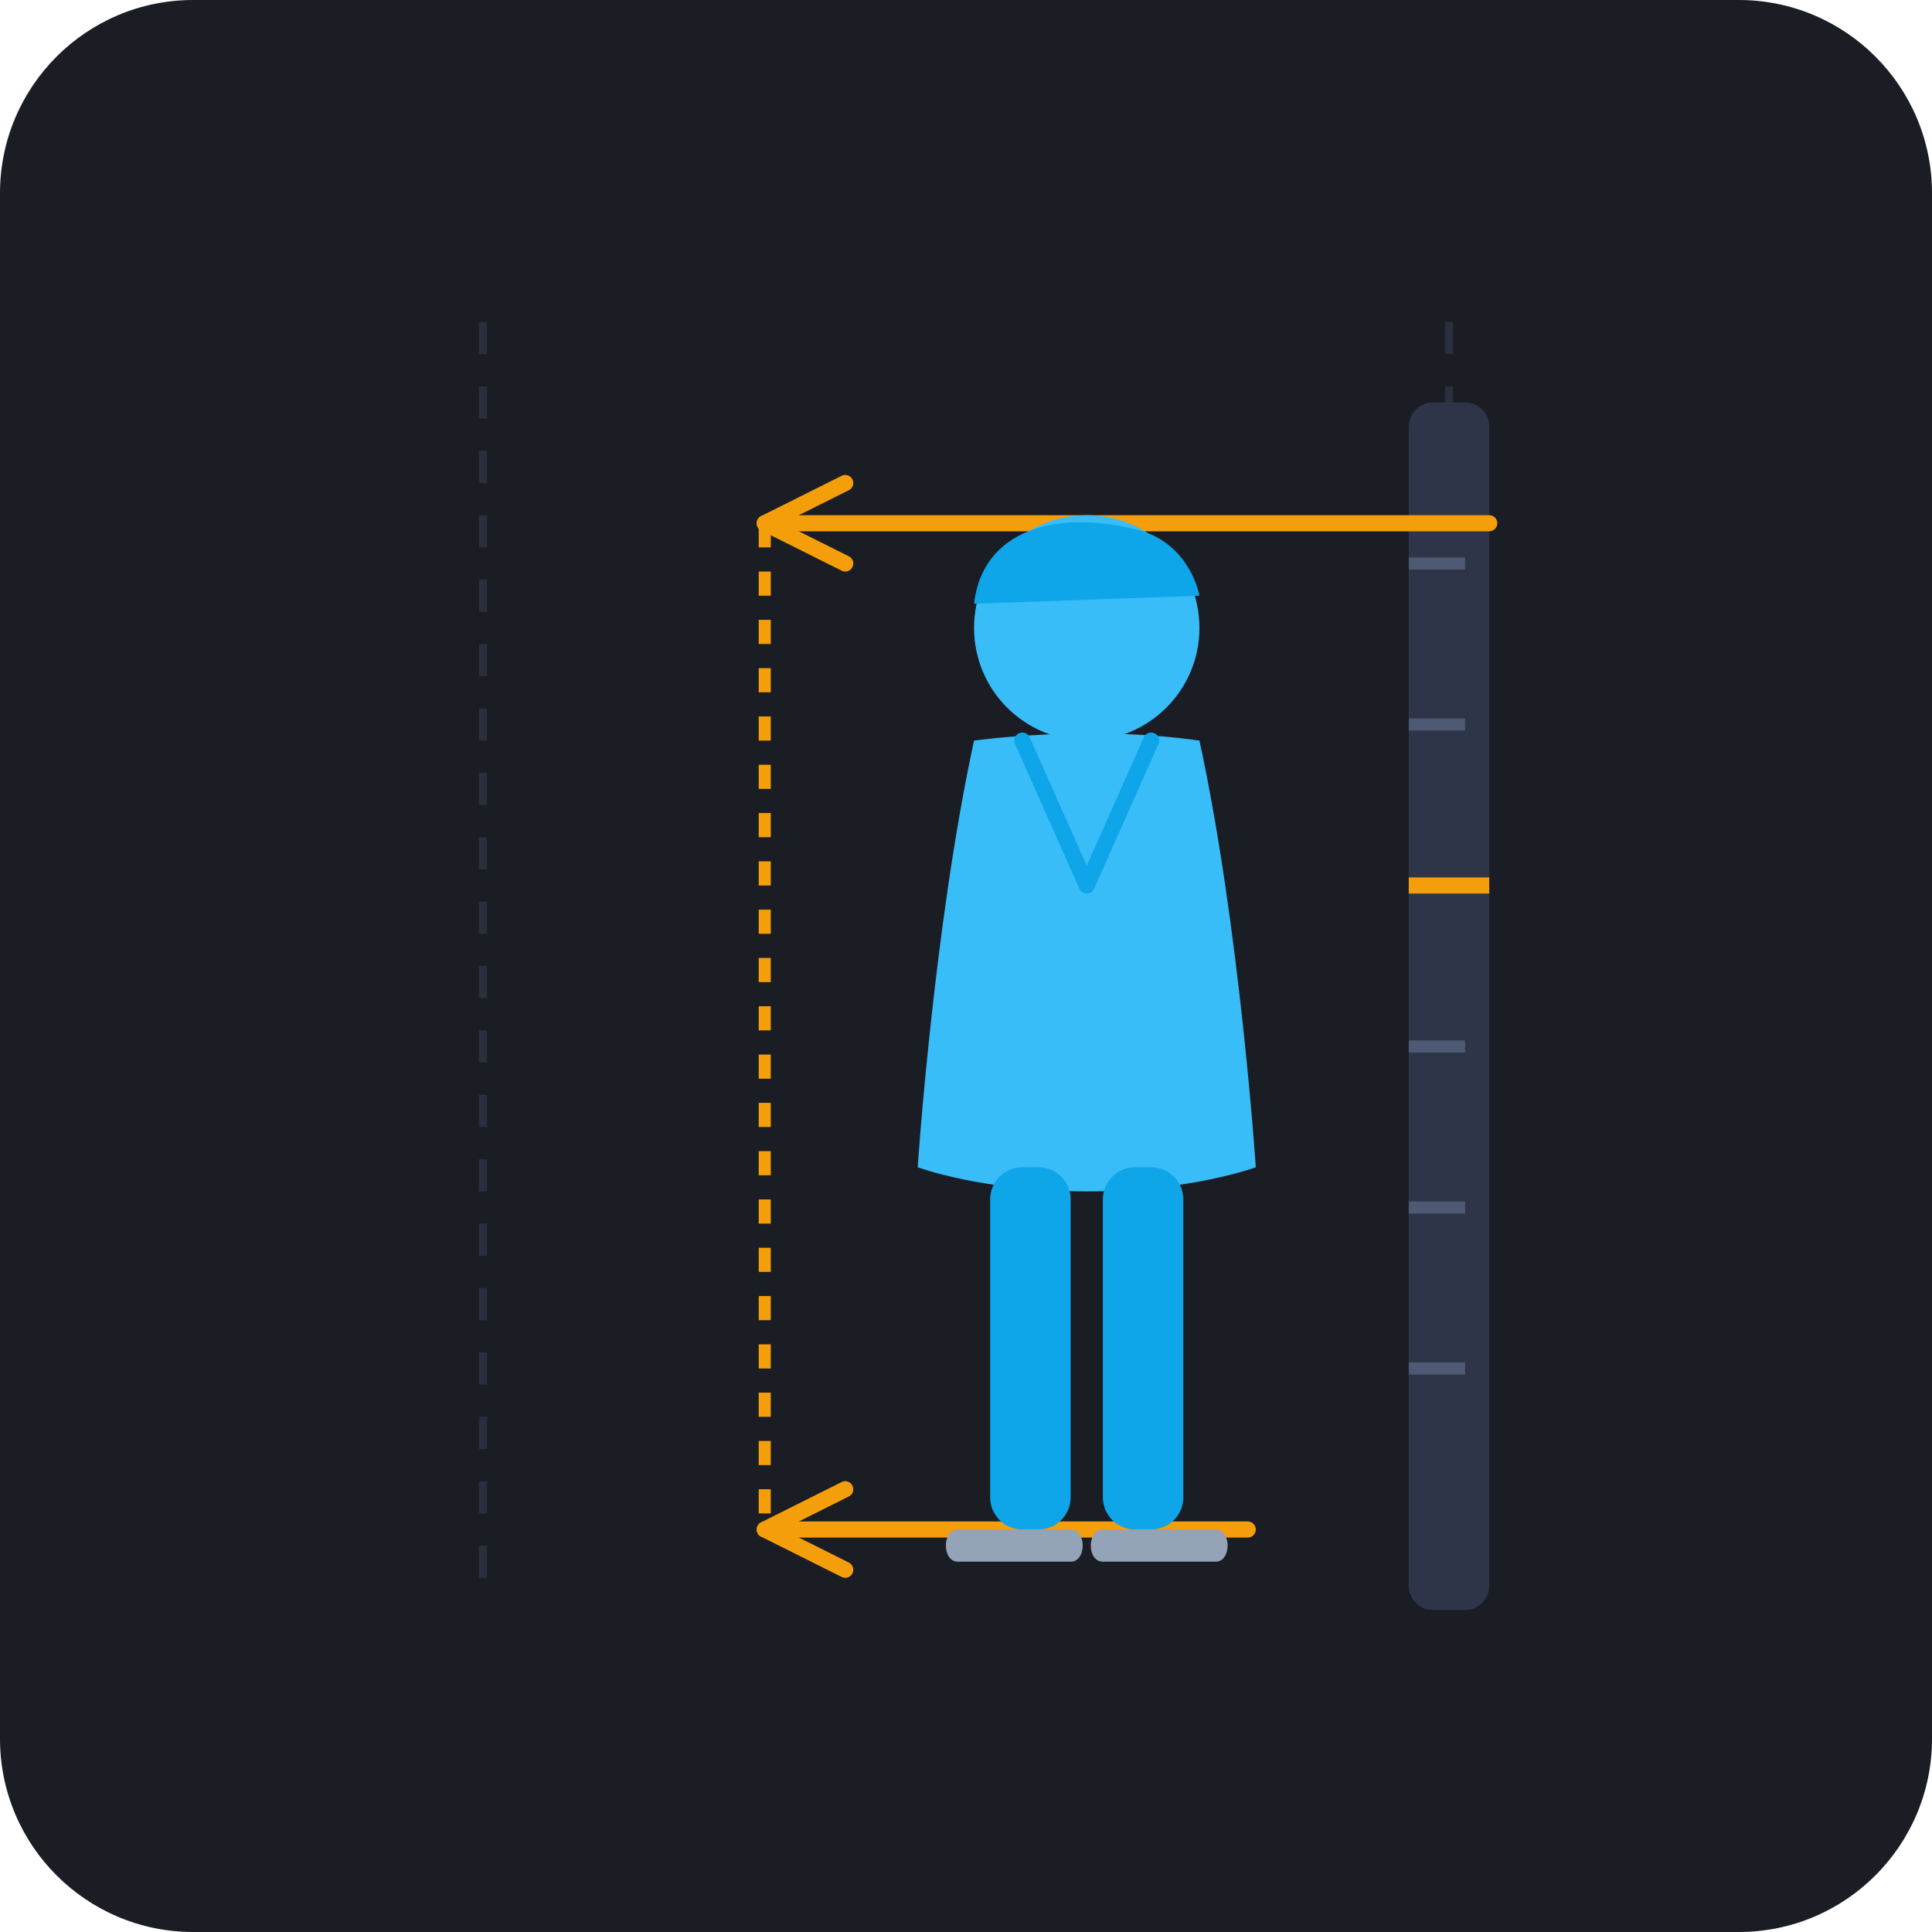
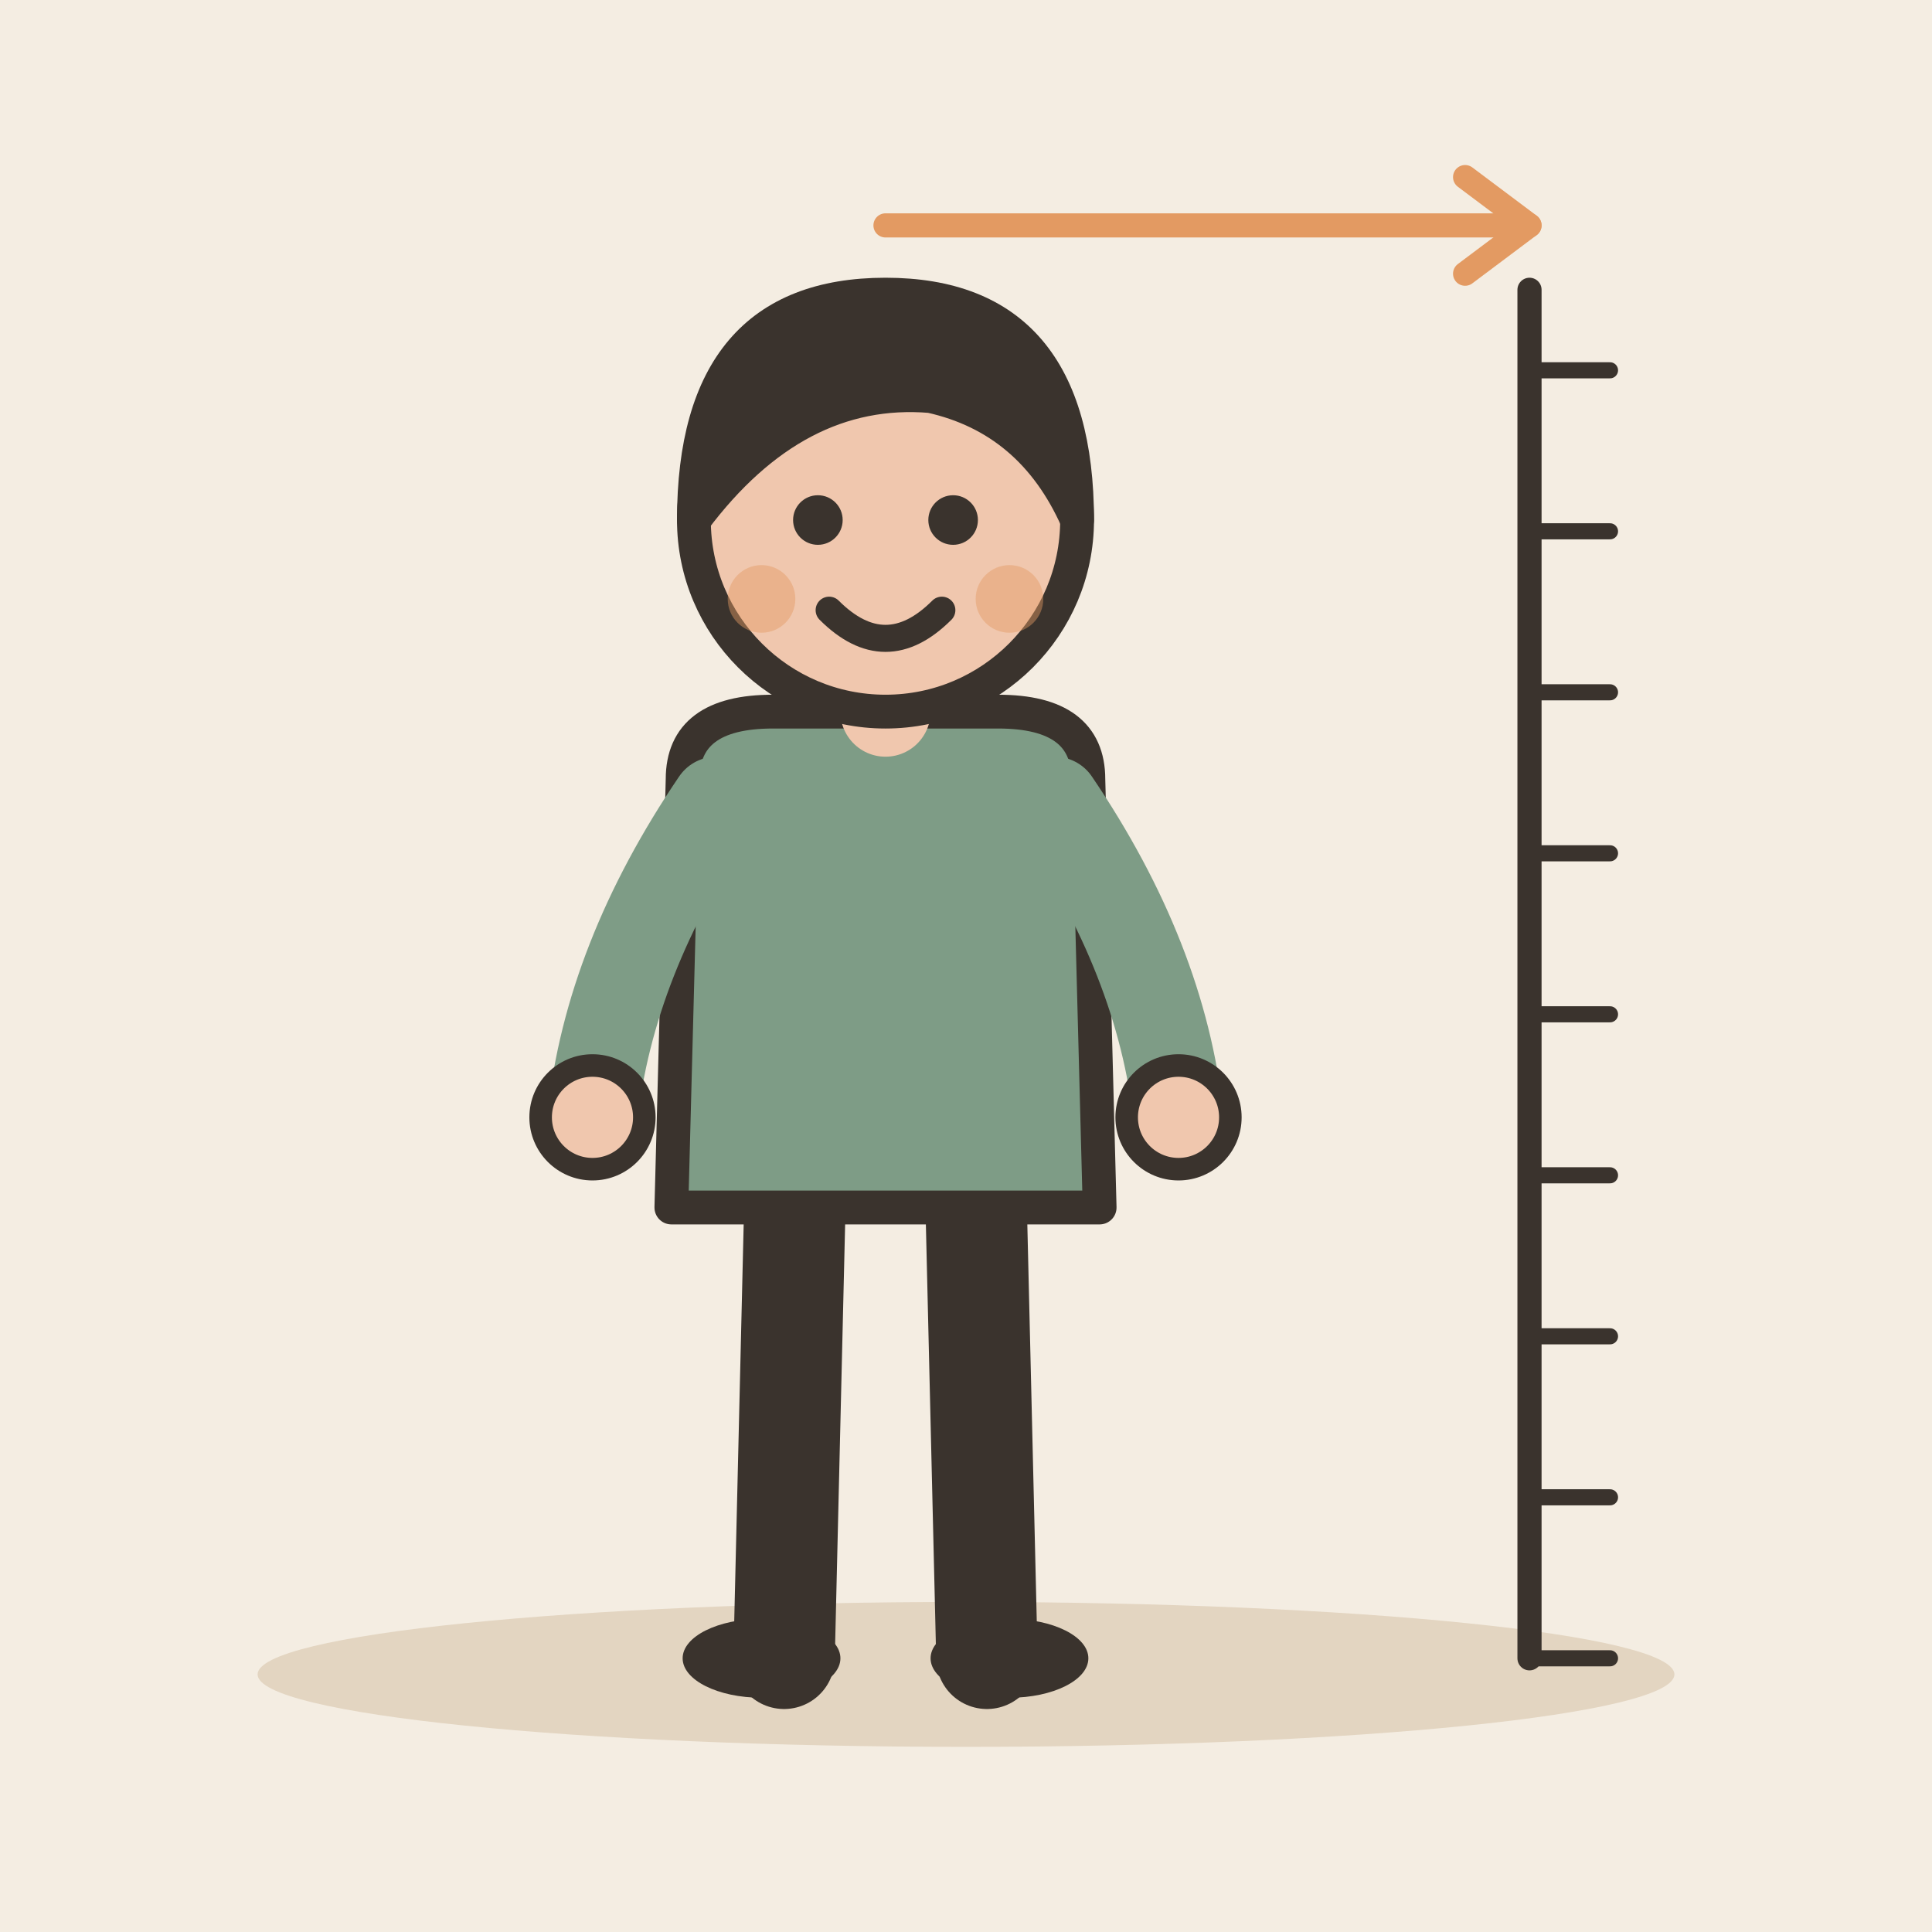
- <svg xmlns="http://www.w3.org/2000/svg" viewBox="0 0 240 240">
-   <rect width="240" height="240" rx="24" fill="#1A1D24" />
-   <line x1="60" y1="40" x2="60" y2="200" stroke="#2A2F3D" stroke-width="1" stroke-dasharray="4 4" />
-   <line x1="180" y1="40" x2="180" y2="200" stroke="#2A2F3D" stroke-width="1" stroke-dasharray="4 4" />
-   <rect x="175" y="50" width="10" height="150" rx="3" fill="#2E3548" />
-   <line x1="175" y1="70" x2="182" y2="70" stroke="#4E5973" stroke-width="1.5" />
-   <line x1="175" y1="90" x2="182" y2="90" stroke="#4E5973" stroke-width="1.5" />
-   <line x1="175" y1="110" x2="185" y2="110" stroke="#F59E0B" stroke-width="2" />
-   <line x1="175" y1="130" x2="182" y2="130" stroke="#4E5973" stroke-width="1.5" />
-   <line x1="175" y1="150" x2="182" y2="150" stroke="#4E5973" stroke-width="1.5" />
-   <line x1="175" y1="170" x2="182" y2="170" stroke="#4E5973" stroke-width="1.5" />
-   <line x1="95" y1="65" x2="185" y2="65" stroke="#F59E0B" stroke-width="2" stroke-linecap="round" />
-   <polyline points="105,70 95,65 105,60" fill="none" stroke="#F59E0B" stroke-width="2" stroke-linecap="round" stroke-linejoin="round" />
-   <line x1="95" y1="190" x2="155" y2="190" stroke="#F59E0B" stroke-width="2" stroke-linecap="round" />
-   <polyline points="105,195 95,190 105,185" fill="none" stroke="#F59E0B" stroke-width="2" stroke-linecap="round" stroke-linejoin="round" />
-   <line x1="95" y1="65" x2="95" y2="190" stroke="#F59E0B" stroke-width="1.5" stroke-dasharray="3 3" />
-   <circle cx="135" cy="78" r="14" fill="#38BDF8" />
-   <path d="M121 75 C122 66, 131 63, 142 66 C148 68, 149 74, 149 74 Z" fill="#0EA5E9" />
-   <path d="M121 92 C121 92, 135 90, 149 92 C154 115, 156 145, 156 145 C156 145, 148 148, 135 148 C122 148, 114 145, 114 145 C114 145, 116 115, 121 92 Z" fill="#38BDF8" />
-   <path d="M127 92 L135 110 L143 92" fill="none" stroke="#0EA5E9" stroke-width="2" stroke-linecap="round" stroke-linejoin="round" />
-   <rect x="123" y="145" width="10" height="45" rx="4" fill="#0EA5E9" />
-   <rect x="137" y="145" width="10" height="45" rx="4" fill="#0EA5E9" />
-   <path d="M119 190 L133 190 C135 190, 135 194, 133 194 L119 194 C117 194, 117 190, 119 190 Z" fill="#94A3B8" />
-   <path d="M137 190 L151 190 C153 190, 153 194, 151 194 L137 194 C135 194, 135 190, 137 190 Z" fill="#94A3B8" />
+ <svg xmlns="http://www.w3.org/2000/svg" viewBox="0 0 240 240" data-style="editorial">
+   <rect width="240" height="240" fill="#F4EDE2" />
+   <ellipse cx="120" cy="208" rx="88" ry="9" fill="#E3D5C1" />
+   <g transform="translate(110 206) scale(1.4 1.4)">
+     <path d="M-8 -42L-9 0" stroke="#3A332D" stroke-width="9" stroke-linecap="round" fill="none" />
+     <path d="M8 -42L9 0" stroke="#3A332D" stroke-width="9" stroke-linecap="round" fill="none" />
+     <ellipse cx="-11" cy="0" rx="7" ry="3.5" fill="#3A332D" />
+     <ellipse cx="11" cy="0" rx="7" ry="3.5" fill="#3A332D" />
+     <path d="M-18 -78Q-18 -84 -10 -84L10 -84Q18 -84 18 -78L19 -40L-19 -40Z" fill="#7E9C86" stroke="#3A332D" stroke-width="3" stroke-linecap="round" stroke-linejoin="round" />
+     <path d="M-15 -76Q-24.5 -62 -26 -48" fill="none" stroke="#7E9C86" stroke-width="8" stroke-linecap="round" stroke-linejoin="round" />
+     <circle cx="-26" cy="-48" r="4.6" fill="#F0C7AE" stroke="#3A332D" stroke-linecap="round" stroke-linejoin="round" stroke-width="2" />
+     <path d="M15 -76Q24.5 -62 26 -48" fill="none" stroke="#7E9C86" stroke-width="8" stroke-linecap="round" stroke-linejoin="round" />
+     <circle cx="26" cy="-48" r="4.6" fill="#F0C7AE" stroke="#3A332D" stroke-linecap="round" stroke-linejoin="round" stroke-width="2" />
+     <path d="M0 -84L0 -88" stroke="#F0C7AE" stroke-width="8" stroke-linecap="round" fill="none" />
+     <circle cx="0" cy="-101" r="17" fill="#F0C7AE" stroke="#3A332D" stroke-width="3" stroke-linecap="round" stroke-linejoin="round" />
+     <path d="M-17 -101Q-17 -121 0 -121Q17 -121 17 -101Q13 -110 4 -112Q-8 -113 -17 -101Z" fill="#3A332D" stroke="#3A332D" stroke-width="3" stroke-linecap="round" stroke-linejoin="round" />
+     <circle cx="-6" cy="-101" r="2.2" fill="#3A332D" />
+     <circle cx="6" cy="-101" r="2.2" fill="#3A332D" />
+     <path d="M-5 -93Q0 -88 5 -93" fill="none" stroke="#3A332D" stroke-width="2.4" stroke-linecap="round" stroke-linejoin="round" />
+     <circle cx="-11" cy="-94" r="3" fill="#E39A62" opacity="0.45" />
+     <circle cx="11" cy="-94" r="3" fill="#E39A62" opacity="0.45" />
+   </g>
+   <g transform="translate(190 206)">
+     <path d="M0 0L10 0" stroke="#3A332D" stroke-width="2" stroke-linecap="round" fill="none" />
+     <path d="M0 -20L10 -20" stroke="#3A332D" stroke-width="2" stroke-linecap="round" fill="none" />
+     <path d="M0 -40L10 -40" stroke="#3A332D" stroke-width="2" stroke-linecap="round" fill="none" />
+     <path d="M0 -60L10 -60" stroke="#3A332D" stroke-width="2" stroke-linecap="round" fill="none" />
+     <path d="M0 -80L10 -80" stroke="#3A332D" stroke-width="2" stroke-linecap="round" fill="none" />
+     <path d="M0 -100L10 -100" stroke="#3A332D" stroke-width="2" stroke-linecap="round" fill="none" />
+     <path d="M0 -120L10 -120" stroke="#3A332D" stroke-width="2" stroke-linecap="round" fill="none" />
+     <path d="M0 -140L10 -140" stroke="#3A332D" stroke-width="2" stroke-linecap="round" fill="none" />
+     <path d="M0 -160L10 -160" stroke="#3A332D" stroke-width="2" stroke-linecap="round" fill="none" />
+     <path d="M0 0L0 -170" stroke="#3A332D" stroke-width="3" stroke-linecap="round" fill="none" />
+   </g>
+   <path d="M110 28L190 28" stroke="#E39A62" stroke-width="3" stroke-linecap="round" fill="none" />
+   <path d="M182 22L190 28L182 34" fill="none" stroke="#E39A62" stroke-width="3" stroke-linecap="round" stroke-linejoin="round" />
</svg>
